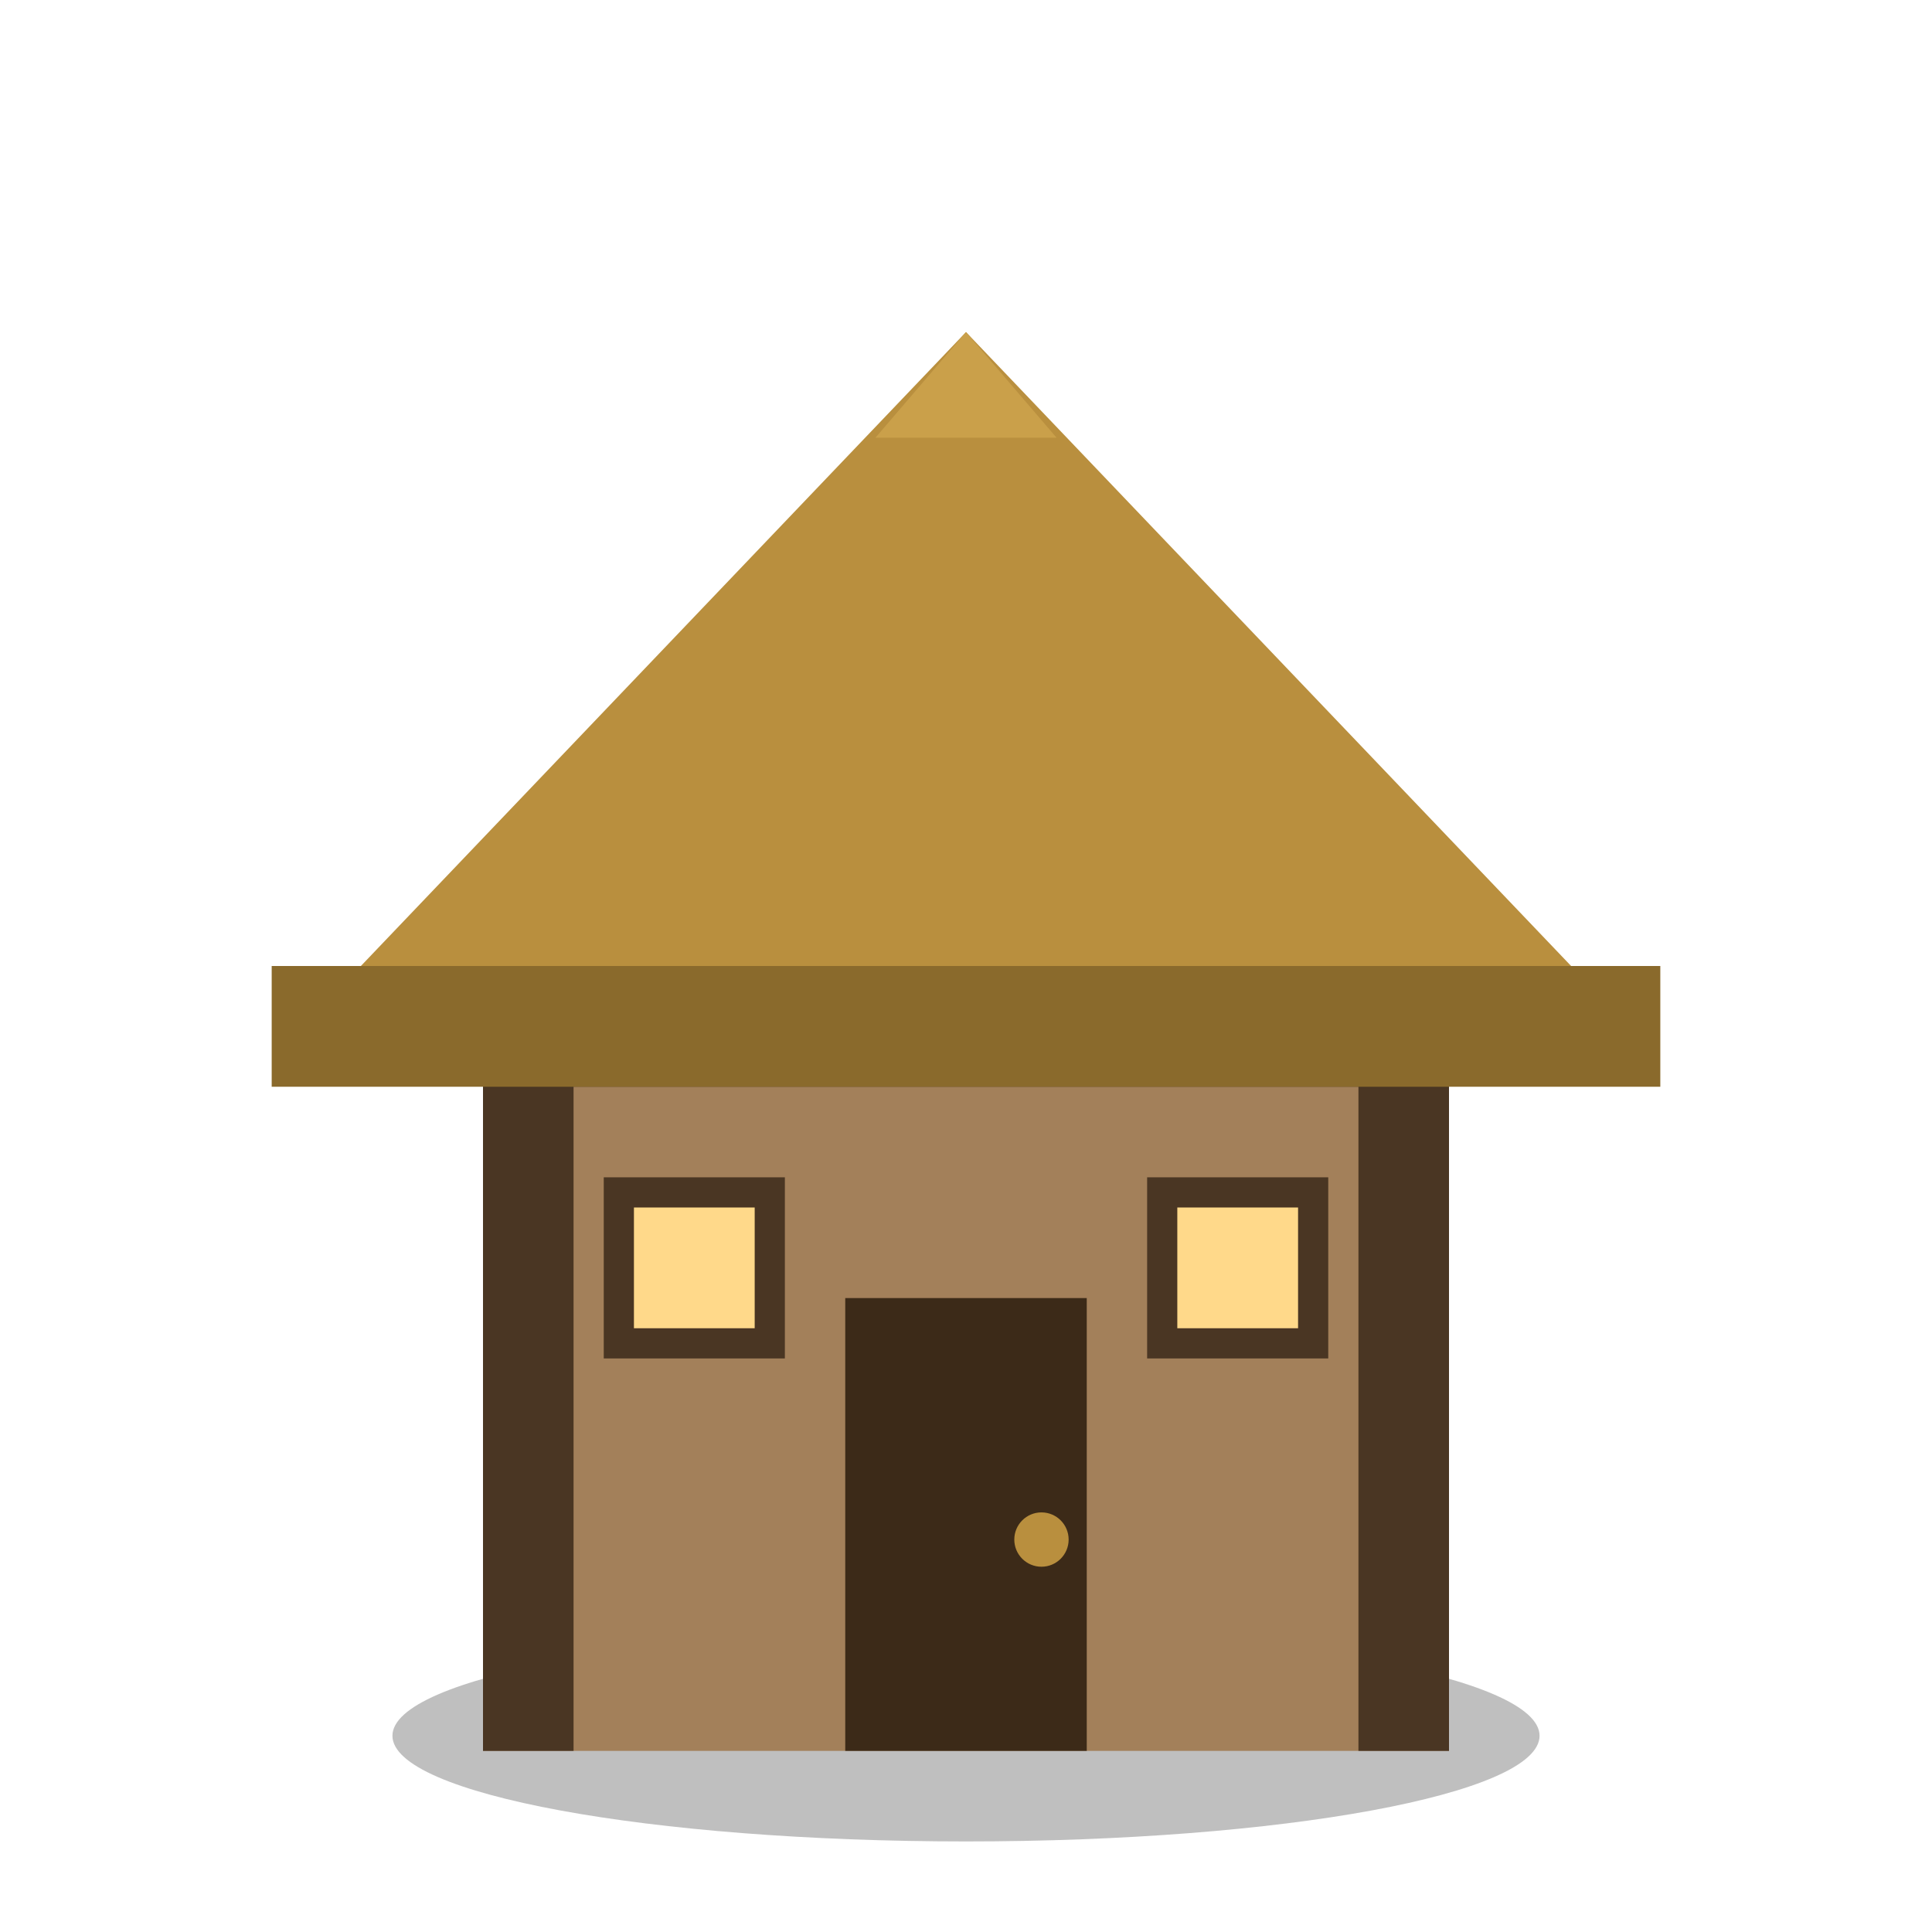
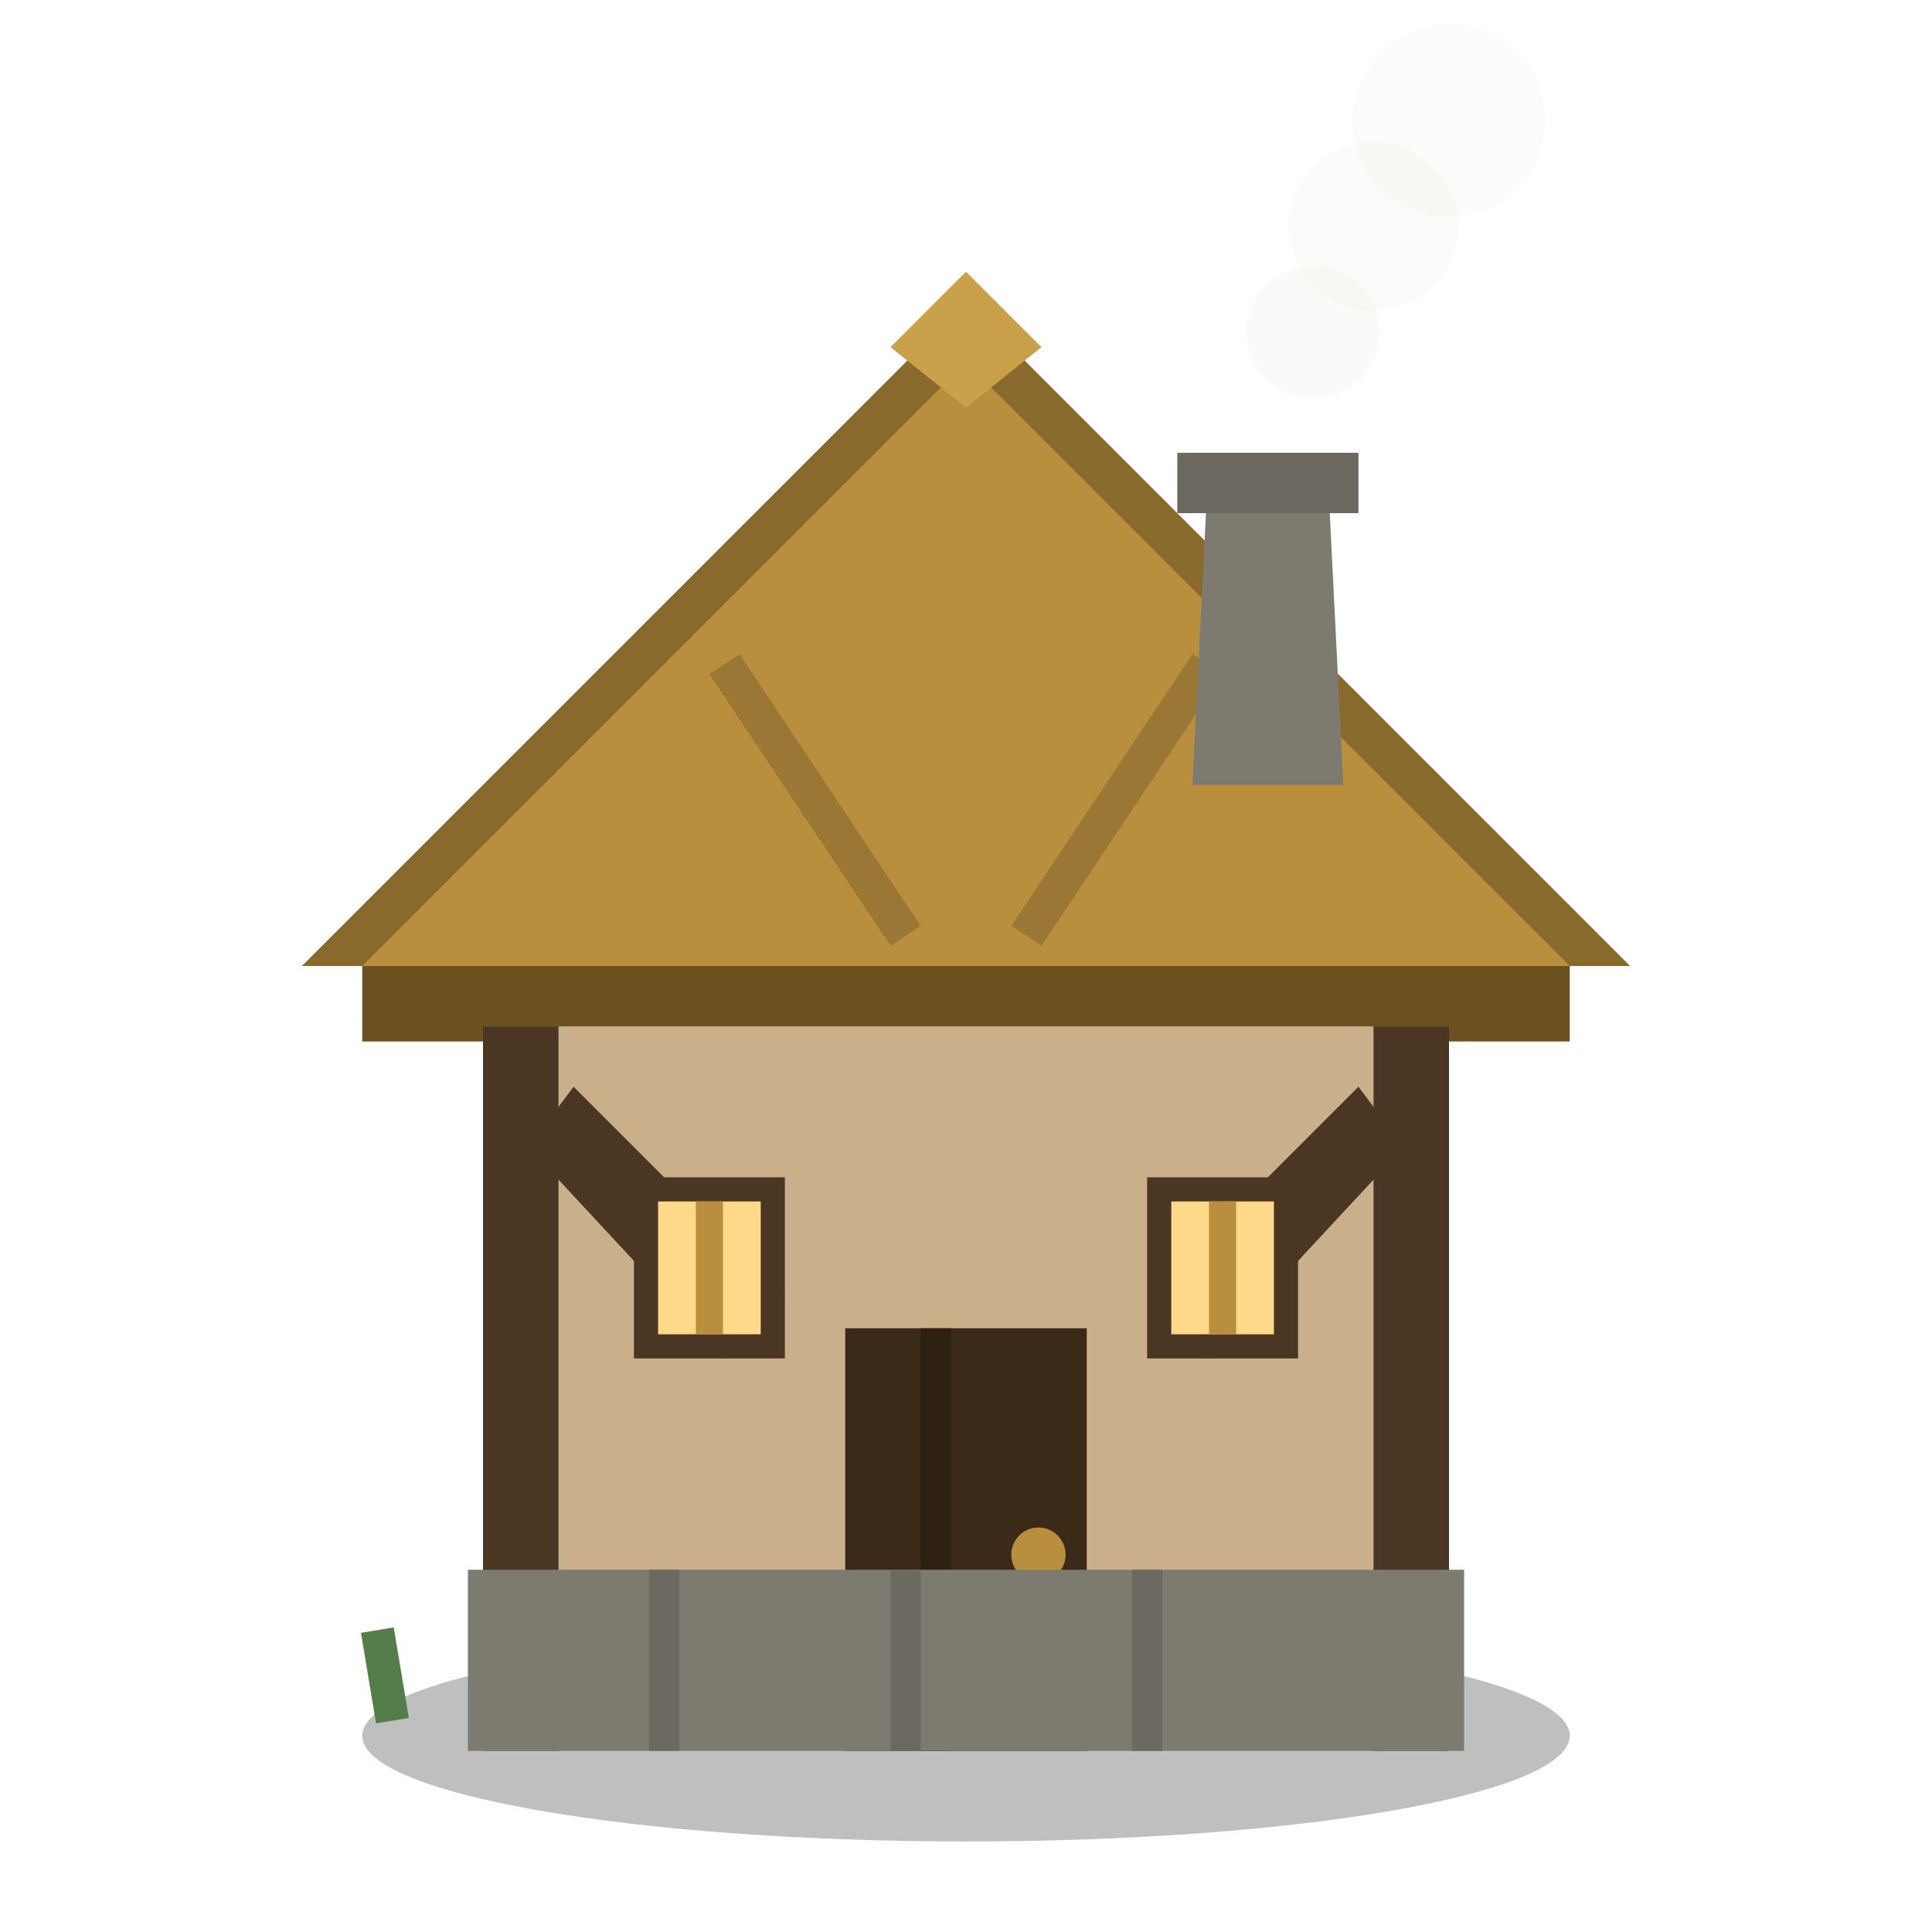
<svg xmlns="http://www.w3.org/2000/svg" width="64" height="64" viewBox="0 0 64 64">
-   <ellipse cx="32" cy="57.5" rx="19" ry="3.5" fill="#00000040" />
-   <polygon points="16,33 48,33 48,58 16,58" fill="#a3805a" />
-   <polygon points="16,33 19,33 19,58 16,58" fill="#4a3623" />
-   <polygon points="45,33 48,33 48,58 45,58" fill="#4a3623" />
-   <polygon points="16,33 48,33 48,36 16,36" fill="#4a3623" />
-   <polygon points="11,33 32,11 53,33" fill="#b98f3e" />
-   <polygon points="9,32 55,32 55,36 9,36" fill="#8a6a2c" />
-   <polygon points="32,11 35,14.5 32,14.5 29,14.5" fill="#caa04a" />
-   <polygon points="28,43 36,43 36,58 28,58" fill="#3c2a18" />
-   <circle cx="34.5" cy="51" r="0.9" fill="#b98f3e" />
-   <polygon points="20,39 26,39 26,45 20,45" fill="#4a3623" />
-   <polygon points="21,40 25,40 25,44 21,44" fill="#ffd98a" />
-   <polygon points="38,39 44,39 44,45 38,45" fill="#4a3623" />
-   <polygon points="39,40 43,40 43,44 39,44" fill="#ffd98a" />
+   <ellipse cx="32" cy="57.5" rx="20" ry="3.5" fill="#00000040" />
+   <polygon points="10,32 32,10 54,32" fill="#8a6a2c" />
+   <polygon points="12,32 32,12 52,32" fill="#b98f3e" />
+   <polyline points="24,22 30,31" fill="none" stroke="#9a7734" stroke-width="1.2" stroke-linejoin="round" />
+   <polyline points="40,22 34,31" fill="none" stroke="#9a7734" stroke-width="1.2" stroke-linejoin="round" />
+   <polygon points="29.5,11.5 32,9 34.5,11.5 32,13.5" fill="#caa04a" />
+   <polygon points="40,16 44,16 44.5,26 39.5,26" fill="#7d7a70" />
+   <polygon points="39,15 45,15 45,17 39,17" fill="#6b6960" />
+   <circle cx="43.5" cy="11" r="2.2" fill="#e8e3d82e" />
+   <circle cx="45.5" cy="7.5" r="2.8" fill="#e8e3d824" />
+   <circle cx="48" cy="4" r="3.2" fill="#e8e3d81b" />
+   <polygon points="12,32 52,32 52,34.5 12,34.5" fill="#6b5120" />
+   <polygon points="16,34 48,34 48,58 16,58" fill="#c9b08a" />
+   <polygon points="19,36 26,43 24,45 17.5,38" fill="#4a3623" />
+   <polygon points="45,36 38,43 40,45 46.5,38" fill="#4a3623" />
+   <polygon points="16,34 18.5,34 18.5,58 16,58" fill="#4a3623" />
+   <polygon points="45.5,34 48,34 48,58 45.5,58" fill="#4a3623" />
+   <polygon points="28,44 36,44 36,58 28,58" fill="#3c2a18" />
+   <polyline points="31,44 31,58" fill="none" stroke="#2e2012" stroke-width="1" stroke-linejoin="round" />
+   <circle cx="34.4" cy="51.5" r="0.9" fill="#b98f3e" />
+   <polygon points="21,39 26,39 26,45 21,45" fill="#4a3623" />
+   <polygon points="21.8,39.8 25.2,39.8 25.2,44.2 21.8,44.2" fill="#ffd98a" />
+   <polyline points="23.5,39.8 23.5,44.2" fill="none" stroke="#b98f3e" stroke-width="0.9" stroke-linejoin="round" />
+   <polygon points="38,39 43,39 43,45 38,45" fill="#4a3623" />
+   <polygon points="38.8,39.8 42.2,39.8 42.2,44.2 38.8,44.2" fill="#ffd98a" />
+   <polyline points="40.5,39.8 40.5,44.2" fill="none" stroke="#b98f3e" stroke-width="0.9" stroke-linejoin="round" />
+   <polygon points="15.5,52 48.5,52 48.5,58 15.5,58" fill="#7d7a70" />
+   <polyline points="22,52 22,58" fill="none" stroke="#6b6960" stroke-width="1" stroke-linejoin="round" />
+   <polyline points="30,52 30,58" fill="none" stroke="#6b6960" stroke-width="1" stroke-linejoin="round" />
+   <polyline points="38,52 38,58" fill="none" stroke="#6b6960" stroke-width="1" stroke-linejoin="round" />
+   <polyline points="13,57 12.5,54" fill="none" stroke="#557d4a" stroke-width="1.1" stroke-linejoin="round" />
</svg>
